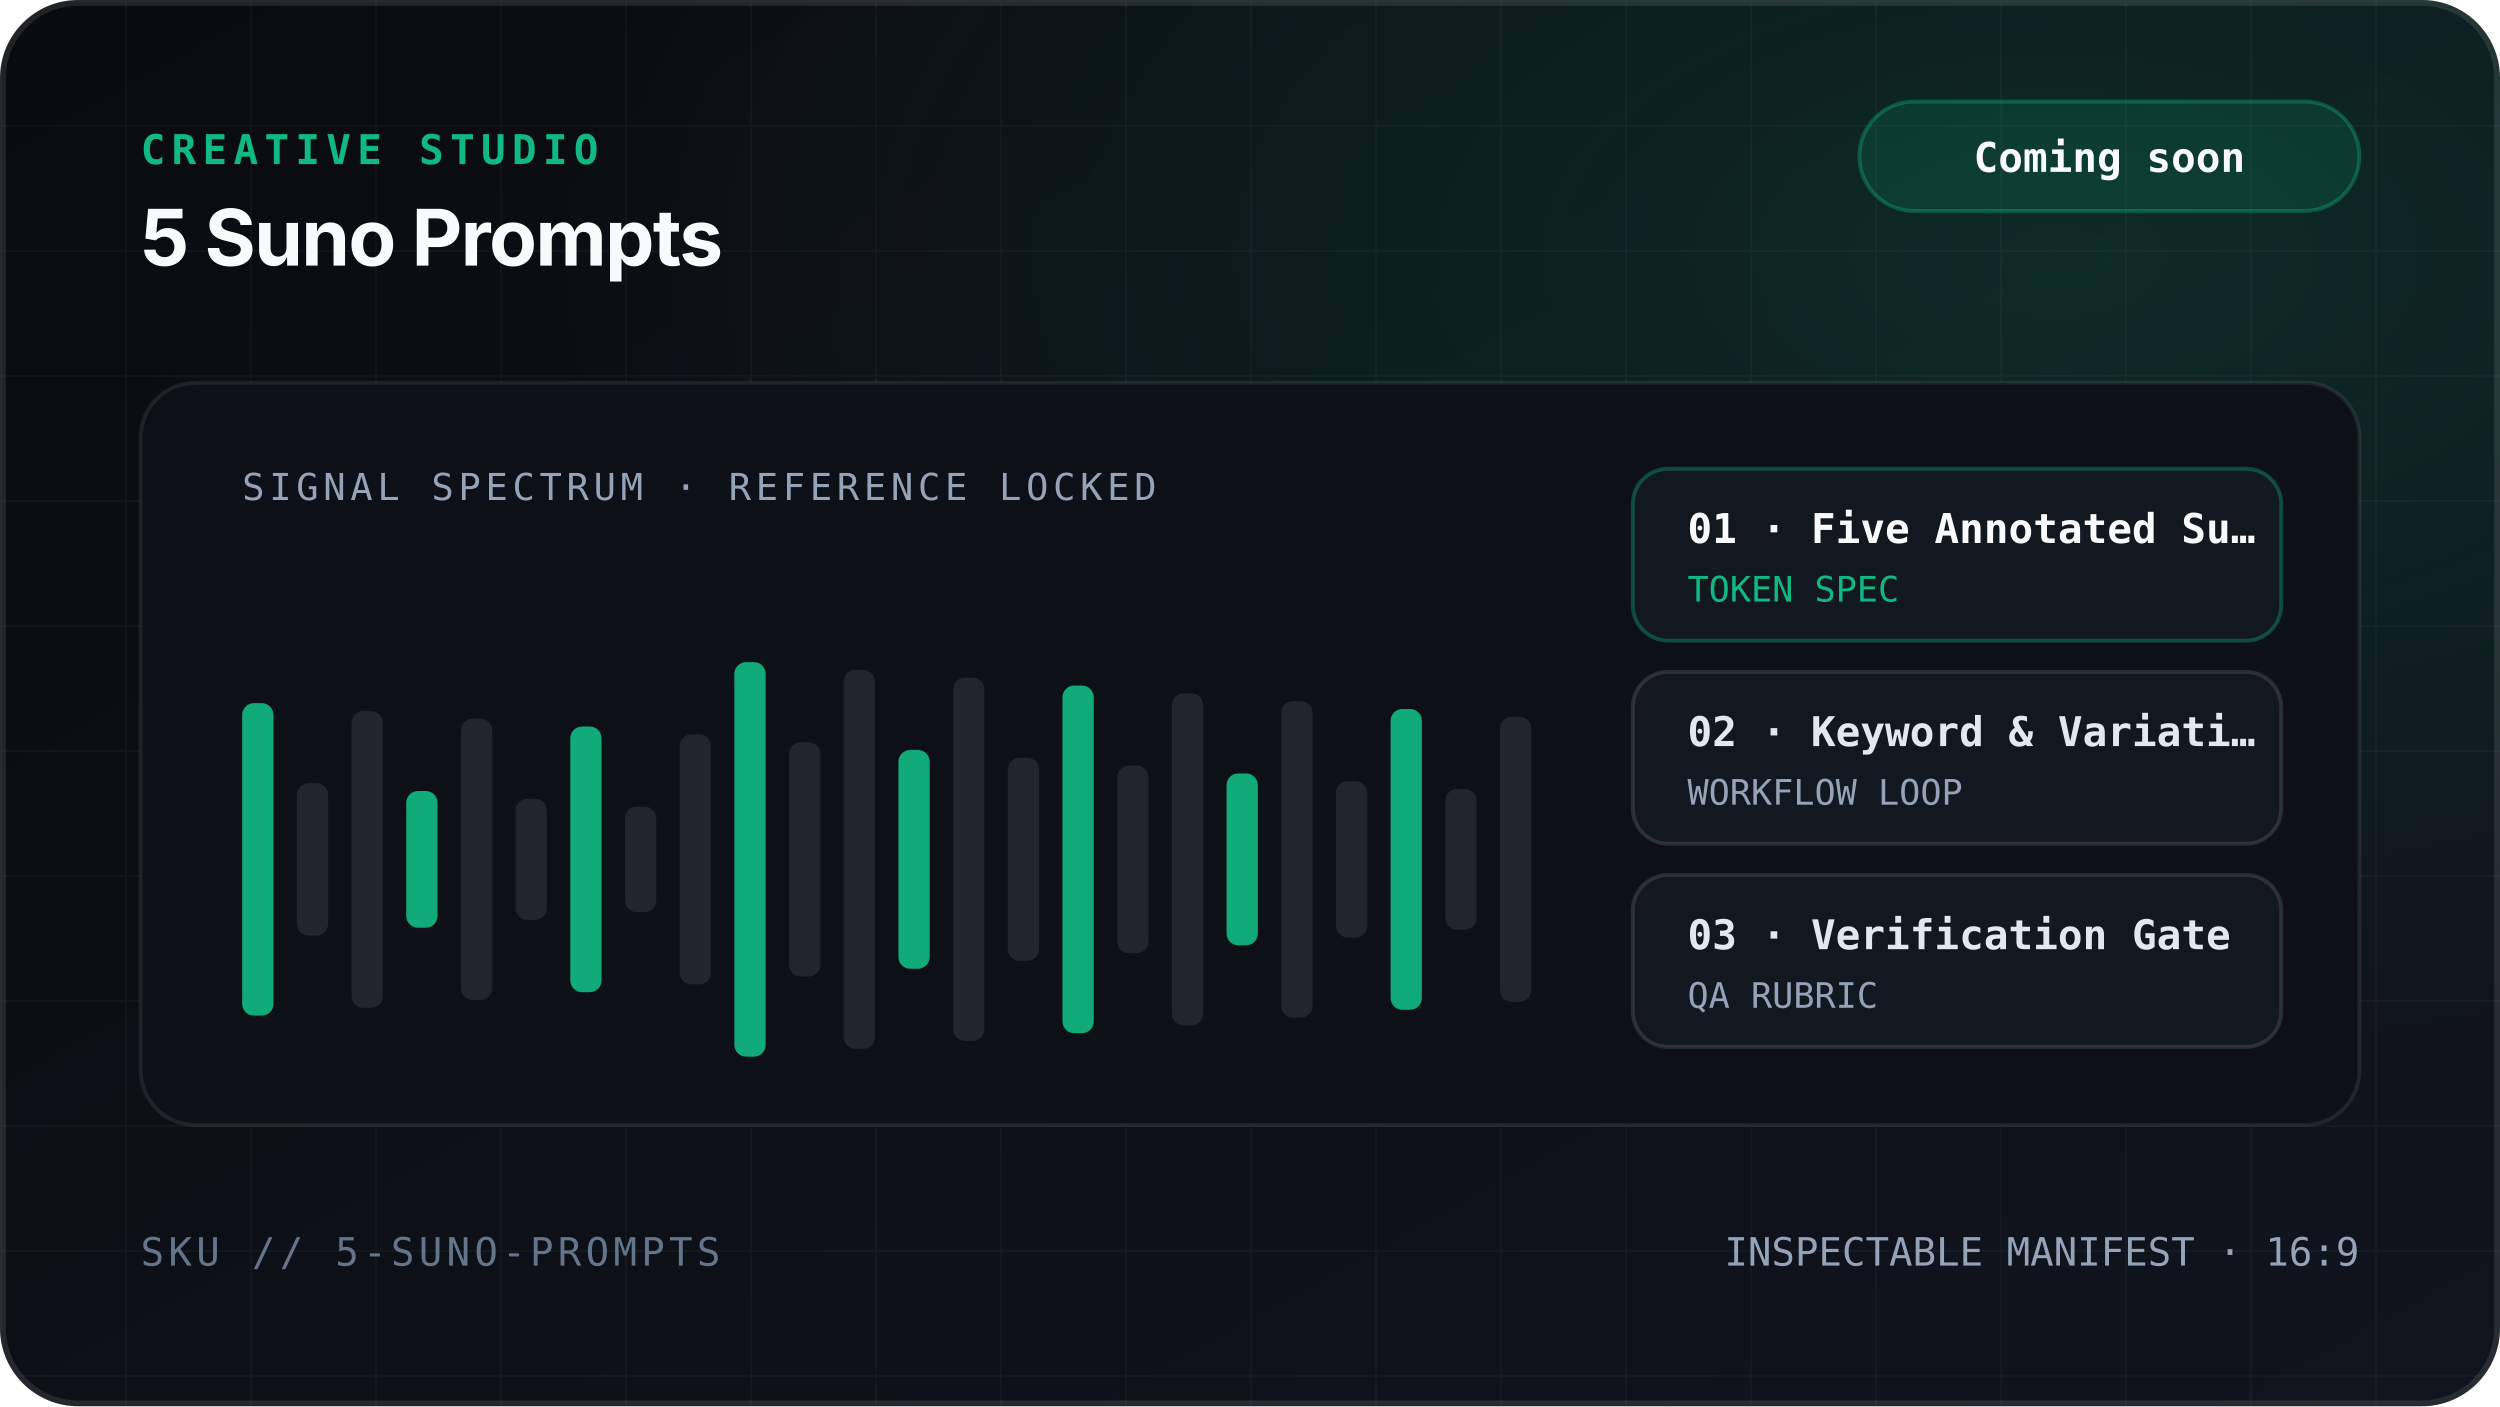
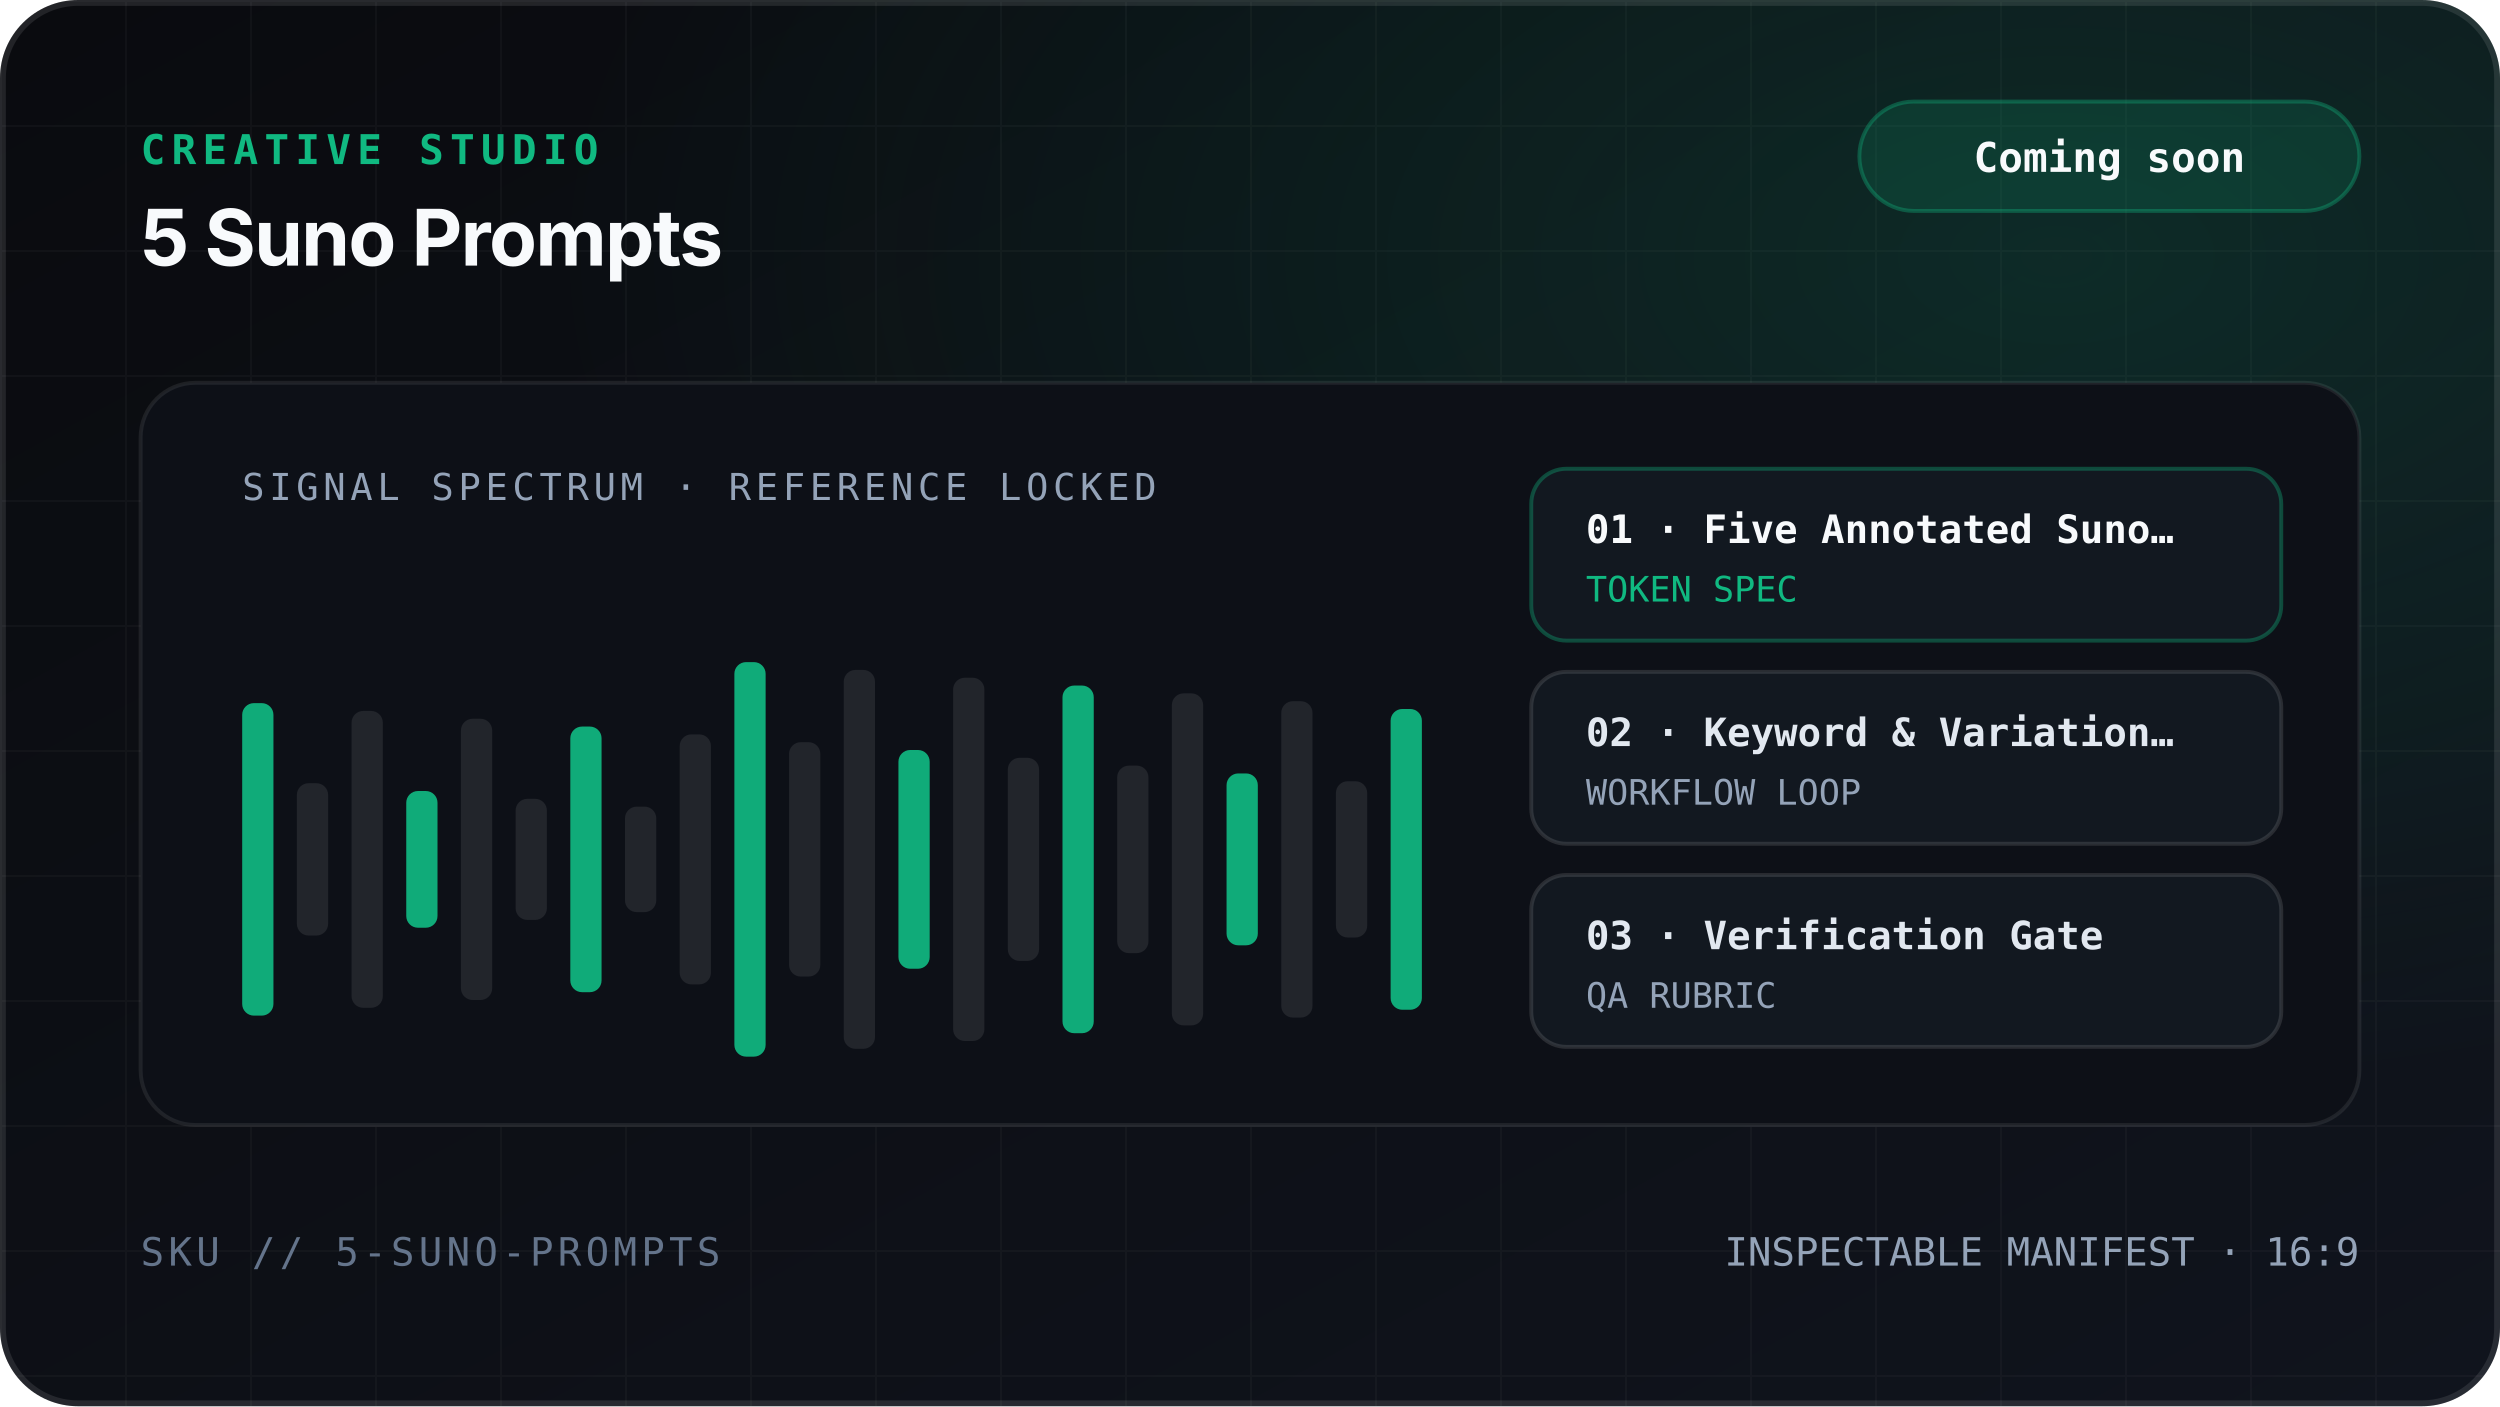
<svg xmlns="http://www.w3.org/2000/svg" viewBox="0 0 640 360" width="640" height="360" role="img" aria-labelledby="title-5-suno-prompts desc-5-suno-prompts">
  <defs>
    <linearGradient id="bg-5-suno-prompts" x1="0" y1="0" x2="1" y2="1">
      <stop offset="0%" stop-color="#0A0B0F" />
      <stop offset="100%" stop-color="#10141D" />
    </linearGradient>
    <radialGradient id="glow-5-suno-prompts" cx="82%" cy="18%" r="60%">
      <stop offset="0%" stop-color="#10B981" stop-opacity="0.16" />
      <stop offset="100%" stop-color="#10B981" stop-opacity="0" />
    </radialGradient>
    <pattern id="grid-5-suno-prompts" width="32" height="32" patternUnits="userSpaceOnUse">
      <path d="M 32 0 L 0 0 0 32" fill="none" stroke="rgba(255,255,255,0.028)" stroke-width="1" />
    </pattern>
  </defs>
  <rect width="640" height="360" rx="20" fill="url(#bg-5-suno-prompts)" />
  <rect width="640" height="360" rx="20" fill="url(#grid-5-suno-prompts)" />
  <rect width="640" height="360" rx="20" fill="url(#glow-5-suno-prompts)" />
  <rect x="0.75" y="0.75" width="638.5" height="358.5" rx="19.25" fill="none" stroke="rgba(255,255,255,0.10)" stroke-width="1.5" />
  <text x="36" y="42" fill="#10B981" font-family="ui-monospace, SFMono-Regular, Consolas, monospace" font-size="10.5" font-weight="600" letter-spacing="1.6">CREATIVE STUDIO</text>
  <text x="36" y="68" fill="#F8FAFC" font-family="ui-sans-serif, system-ui, -apple-system, sans-serif" font-size="20" font-weight="700" letter-spacing="-0.4">5 Suno Prompts</text>
  <rect x="476" y="26" width="128" height="28" rx="14" fill="rgba(16, 185, 129, 0.14)" stroke="rgba(16, 185, 129, 0.34)" />
  <text x="540" y="44" text-anchor="middle" fill="#F8FAFC" font-family="ui-monospace, SFMono-Regular, Consolas, monospace" font-size="10.5" font-weight="600">Coming soon</text>
  <g transform="translate(36, 98)">
    <rect x="0" y="0" width="568" height="190" rx="14" fill="#0D1017" stroke="rgba(255,255,255,0.08)" />
    <text x="26" y="30" fill="#94A3B8" font-family="ui-monospace, SFMono-Regular, Consolas, monospace" font-size="9.5" letter-spacing="1.2">SIGNAL SPECTRUM · REFERENCE LOCKED</text>
    <rect x="26" y="82.0" width="8" height="80" rx="3" fill="#10B981" opacity="0.92" />
    <rect x="40" y="102.5" width="8" height="39" rx="3" fill="rgba(255,255,255,0.16)" opacity="0.55" />
    <rect x="54" y="84.0" width="8" height="76" rx="3" fill="rgba(255,255,255,0.16)" opacity="0.55" />
    <rect x="68" y="104.5" width="8" height="35" rx="3" fill="#10B981" opacity="0.92" />
    <rect x="82" y="86.0" width="8" height="72" rx="3" fill="rgba(255,255,255,0.16)" opacity="0.55" />
    <rect x="96" y="106.5" width="8" height="31" rx="3" fill="rgba(255,255,255,0.16)" opacity="0.55" />
    <rect x="110" y="88.0" width="8" height="68" rx="3" fill="#10B981" opacity="0.92" />
    <rect x="124" y="108.5" width="8" height="27" rx="3" fill="rgba(255,255,255,0.16)" opacity="0.55" />
    <rect x="138" y="90.0" width="8" height="64" rx="3" fill="rgba(255,255,255,0.16)" opacity="0.55" />
    <rect x="152" y="71.5" width="8" height="101" rx="3" fill="#10B981" opacity="0.92" />
    <rect x="166" y="92.0" width="8" height="60" rx="3" fill="rgba(255,255,255,0.16)" opacity="0.55" />
    <rect x="180" y="73.5" width="8" height="97" rx="3" fill="rgba(255,255,255,0.16)" opacity="0.55" />
    <rect x="194" y="94.0" width="8" height="56" rx="3" fill="#10B981" opacity="0.92" />
    <rect x="208" y="75.5" width="8" height="93" rx="3" fill="rgba(255,255,255,0.16)" opacity="0.55" />
    <rect x="222" y="96.0" width="8" height="52" rx="3" fill="rgba(255,255,255,0.16)" opacity="0.55" />
    <rect x="236" y="77.5" width="8" height="89" rx="3" fill="#10B981" opacity="0.92" />
    <rect x="250" y="98.0" width="8" height="48" rx="3" fill="rgba(255,255,255,0.16)" opacity="0.55" />
    <rect x="264" y="79.5" width="8" height="85" rx="3" fill="rgba(255,255,255,0.16)" opacity="0.55" />
    <rect x="278" y="100.0" width="8" height="44" rx="3" fill="#10B981" opacity="0.92" />
    <rect x="292" y="81.5" width="8" height="81" rx="3" fill="rgba(255,255,255,0.16)" opacity="0.55" />
    <rect x="306" y="102.0" width="8" height="40" rx="3" fill="rgba(255,255,255,0.16)" opacity="0.55" />
    <rect x="320" y="83.5" width="8" height="77" rx="3" fill="#10B981" opacity="0.92" />
-     <rect x="334" y="104.0" width="8" height="36" rx="3" fill="rgba(255,255,255,0.16)" opacity="0.55" />
-     <rect x="348" y="85.5" width="8" height="73" rx="3" fill="rgba(255,255,255,0.16)" opacity="0.55" />
-     <rect x="382" y="22" width="166" height="44" rx="9" fill="#121820" stroke="rgba(16, 185, 129, 0.34)" />
-     <text x="396" y="41" fill="#F8FAFC" font-family="ui-monospace, SFMono-Regular, Consolas, monospace" font-size="10.5" font-weight="600">01 · Five Annotated Su…</text>
-     <text x="396" y="56" fill="#10B981" font-family="ui-monospace, SFMono-Regular, Consolas, monospace" font-size="9">TOKEN SPEC</text>
-     <rect x="382" y="74" width="166" height="44" rx="9" fill="#121820" stroke="rgba(255,255,255,0.12)" />
-     <text x="396" y="93" fill="#E2E8F0" font-family="ui-monospace, SFMono-Regular, Consolas, monospace" font-size="10.5" font-weight="600">02 · Keyword &amp; Variati…</text>
-     <text x="396" y="108" fill="#94A3B8" font-family="ui-monospace, SFMono-Regular, Consolas, monospace" font-size="9">WORKFLOW LOOP</text>
-     <rect x="382" y="126" width="166" height="44" rx="9" fill="#121820" stroke="rgba(255,255,255,0.12)" />
-     <text x="396" y="145" fill="#E2E8F0" font-family="ui-monospace, SFMono-Regular, Consolas, monospace" font-size="10.5" font-weight="600">03 · Verification Gate</text>
-     <text x="396" y="160" fill="#94A3B8" font-family="ui-monospace, SFMono-Regular, Consolas, monospace" font-size="9">QA RUBRIC</text>
+     <rect x="356" y="22" width="192" height="44" rx="9" fill="#121820" stroke="rgba(16, 185, 129, 0.34)" />
+     <text x="370" y="41" fill="#F8FAFC" font-family="ui-monospace, SFMono-Regular, Consolas, monospace" font-size="10" font-weight="600">01 · Five Annotated Suno…</text>
+     <text x="370" y="56" fill="#10B981" font-family="ui-monospace, SFMono-Regular, Consolas, monospace" font-size="9">TOKEN SPEC</text>
+     <rect x="356" y="74" width="192" height="44" rx="9" fill="#121820" stroke="rgba(255,255,255,0.12)" />
+     <text x="370" y="93" fill="#E2E8F0" font-family="ui-monospace, SFMono-Regular, Consolas, monospace" font-size="10" font-weight="600">02 · Keyword &amp; Variation…</text>
+     <text x="370" y="108" fill="#94A3B8" font-family="ui-monospace, SFMono-Regular, Consolas, monospace" font-size="9">WORKFLOW LOOP</text>
+     <rect x="356" y="126" width="192" height="44" rx="9" fill="#121820" stroke="rgba(255,255,255,0.12)" />
+     <text x="370" y="145" fill="#E2E8F0" font-family="ui-monospace, SFMono-Regular, Consolas, monospace" font-size="10" font-weight="600">03 · Verification Gate</text>
+     <text x="370" y="160" fill="#94A3B8" font-family="ui-monospace, SFMono-Regular, Consolas, monospace" font-size="9">QA RUBRIC</text>
  </g>
  <text x="36" y="324" fill="#64748B" font-family="ui-monospace, SFMono-Regular, Consolas, monospace" font-size="10" letter-spacing="1.1">SKU // 5-SUNO-PROMPTS</text>
  <text x="604" y="324" text-anchor="end" fill="#94A3B8" font-family="ui-monospace, SFMono-Regular, Consolas, monospace" font-size="10">INSPECTABLE MANIFEST · 16:9</text>
</svg>
